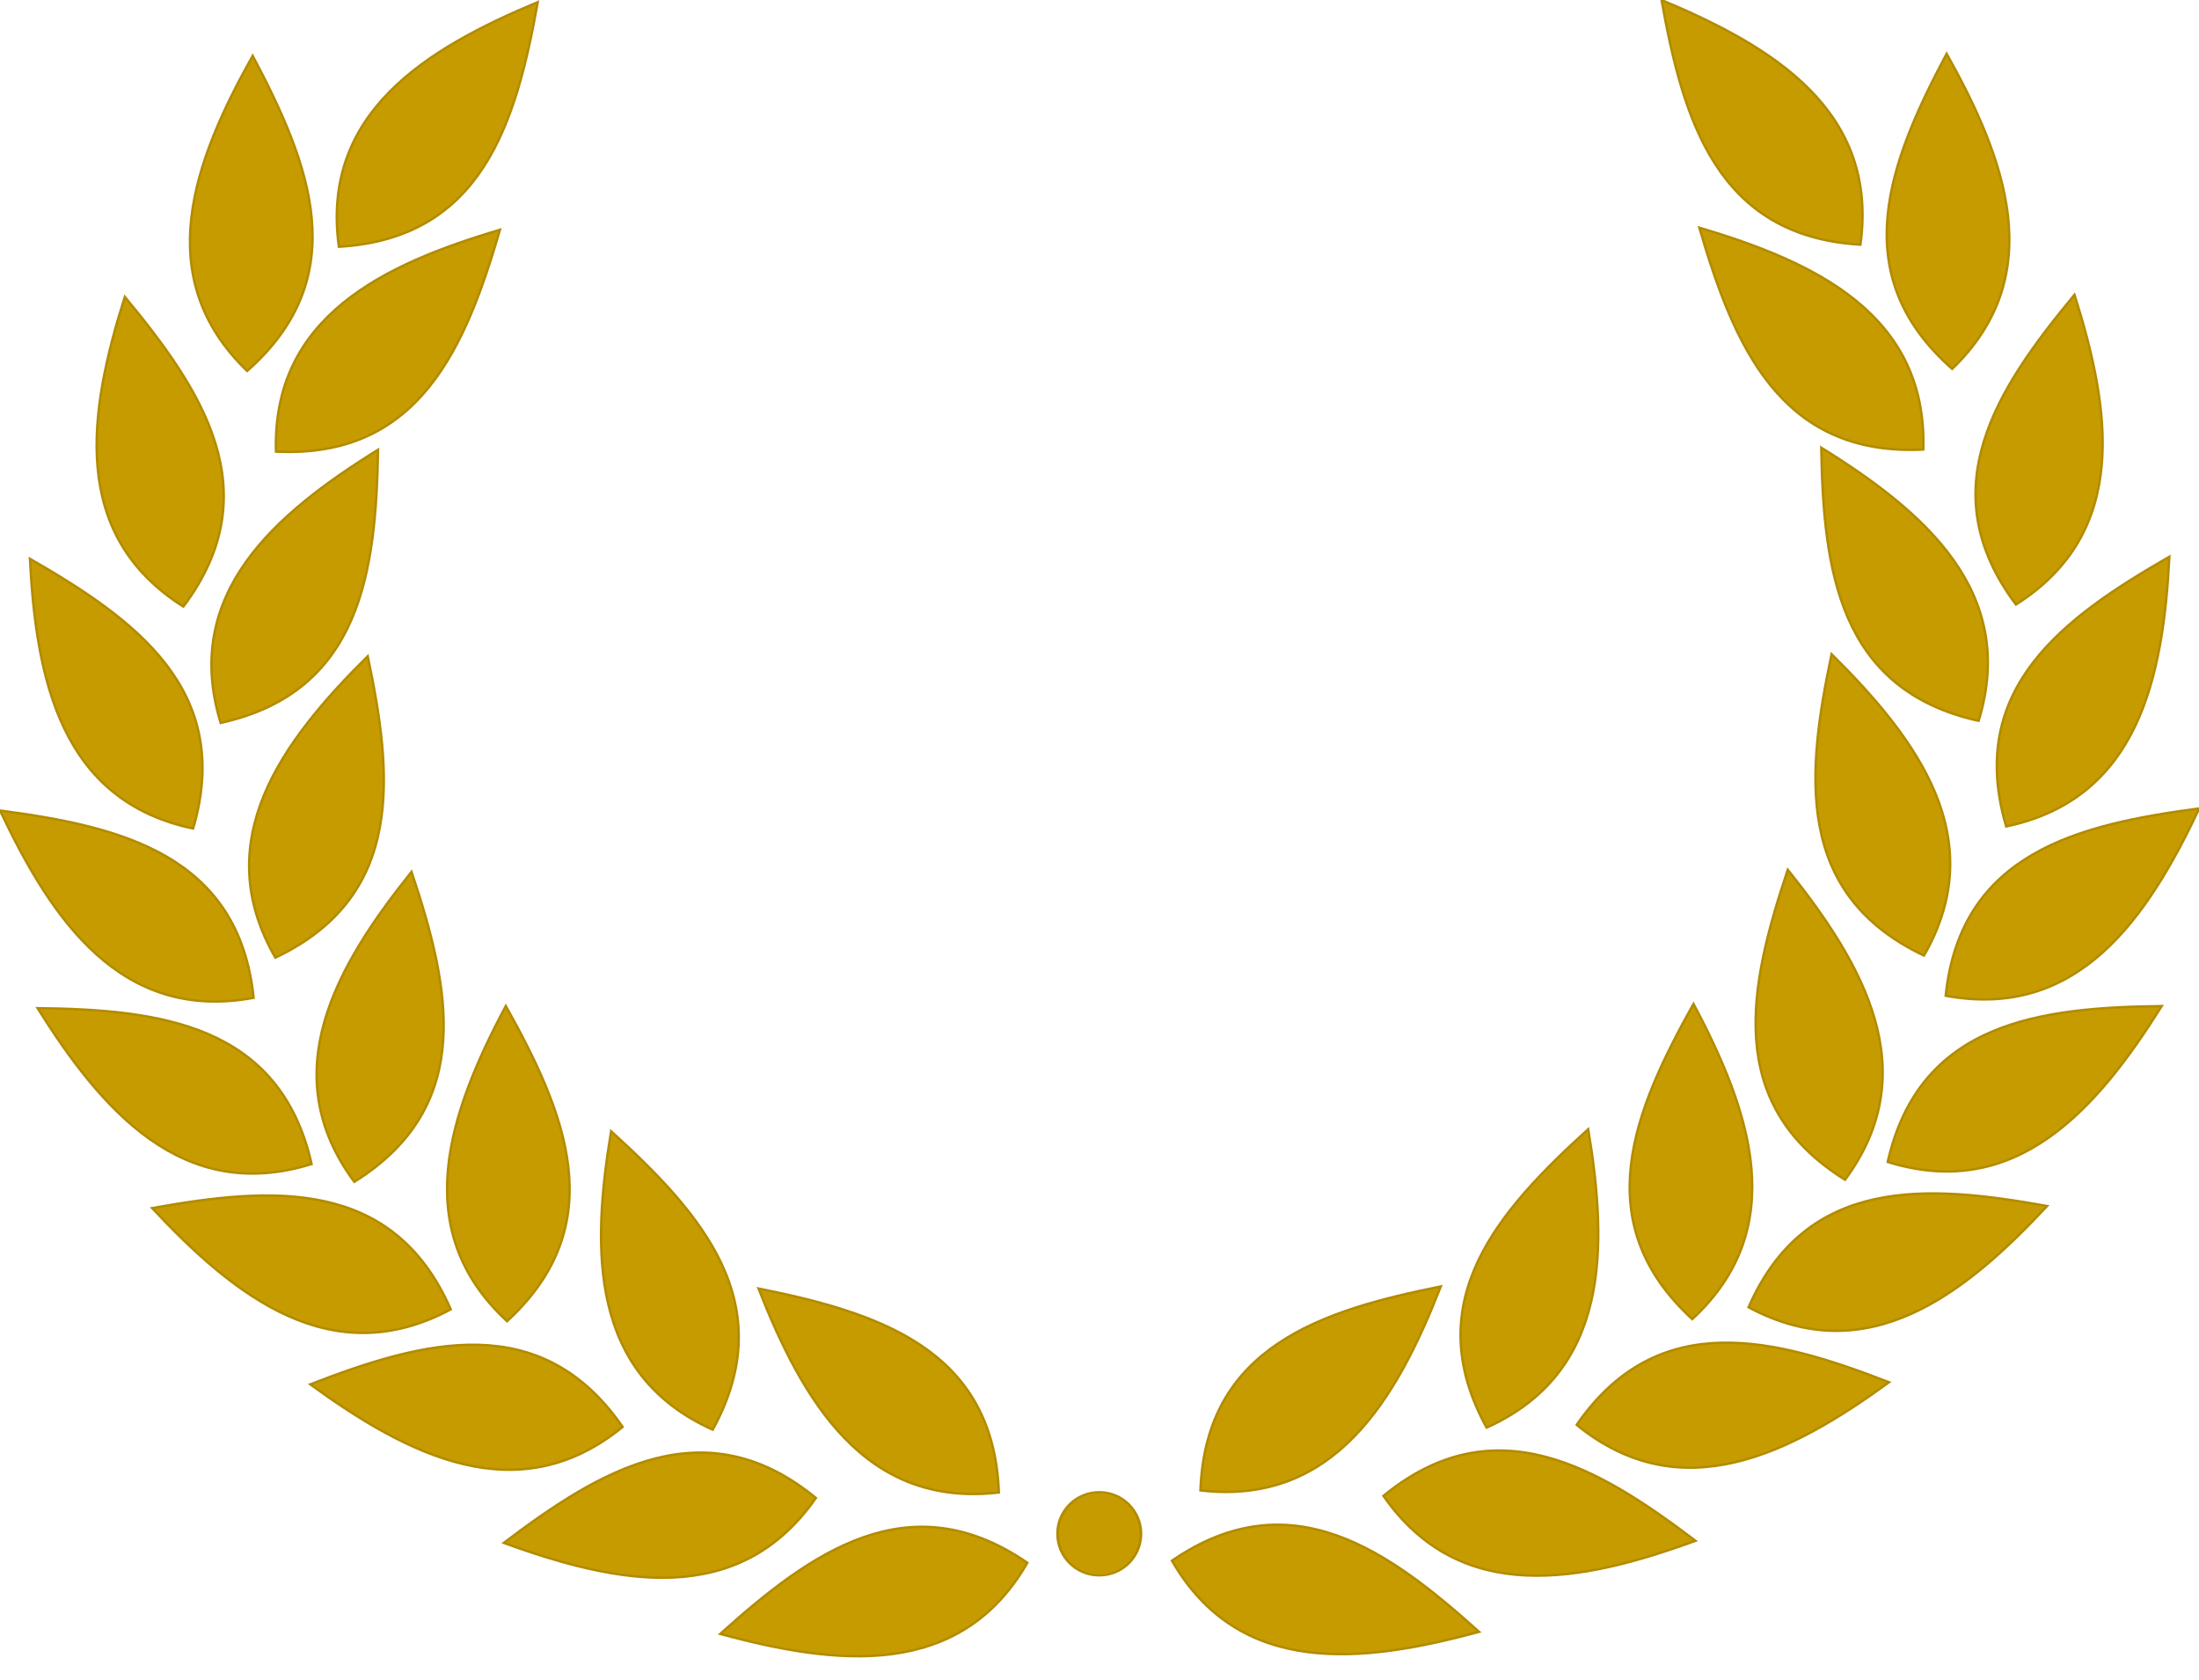
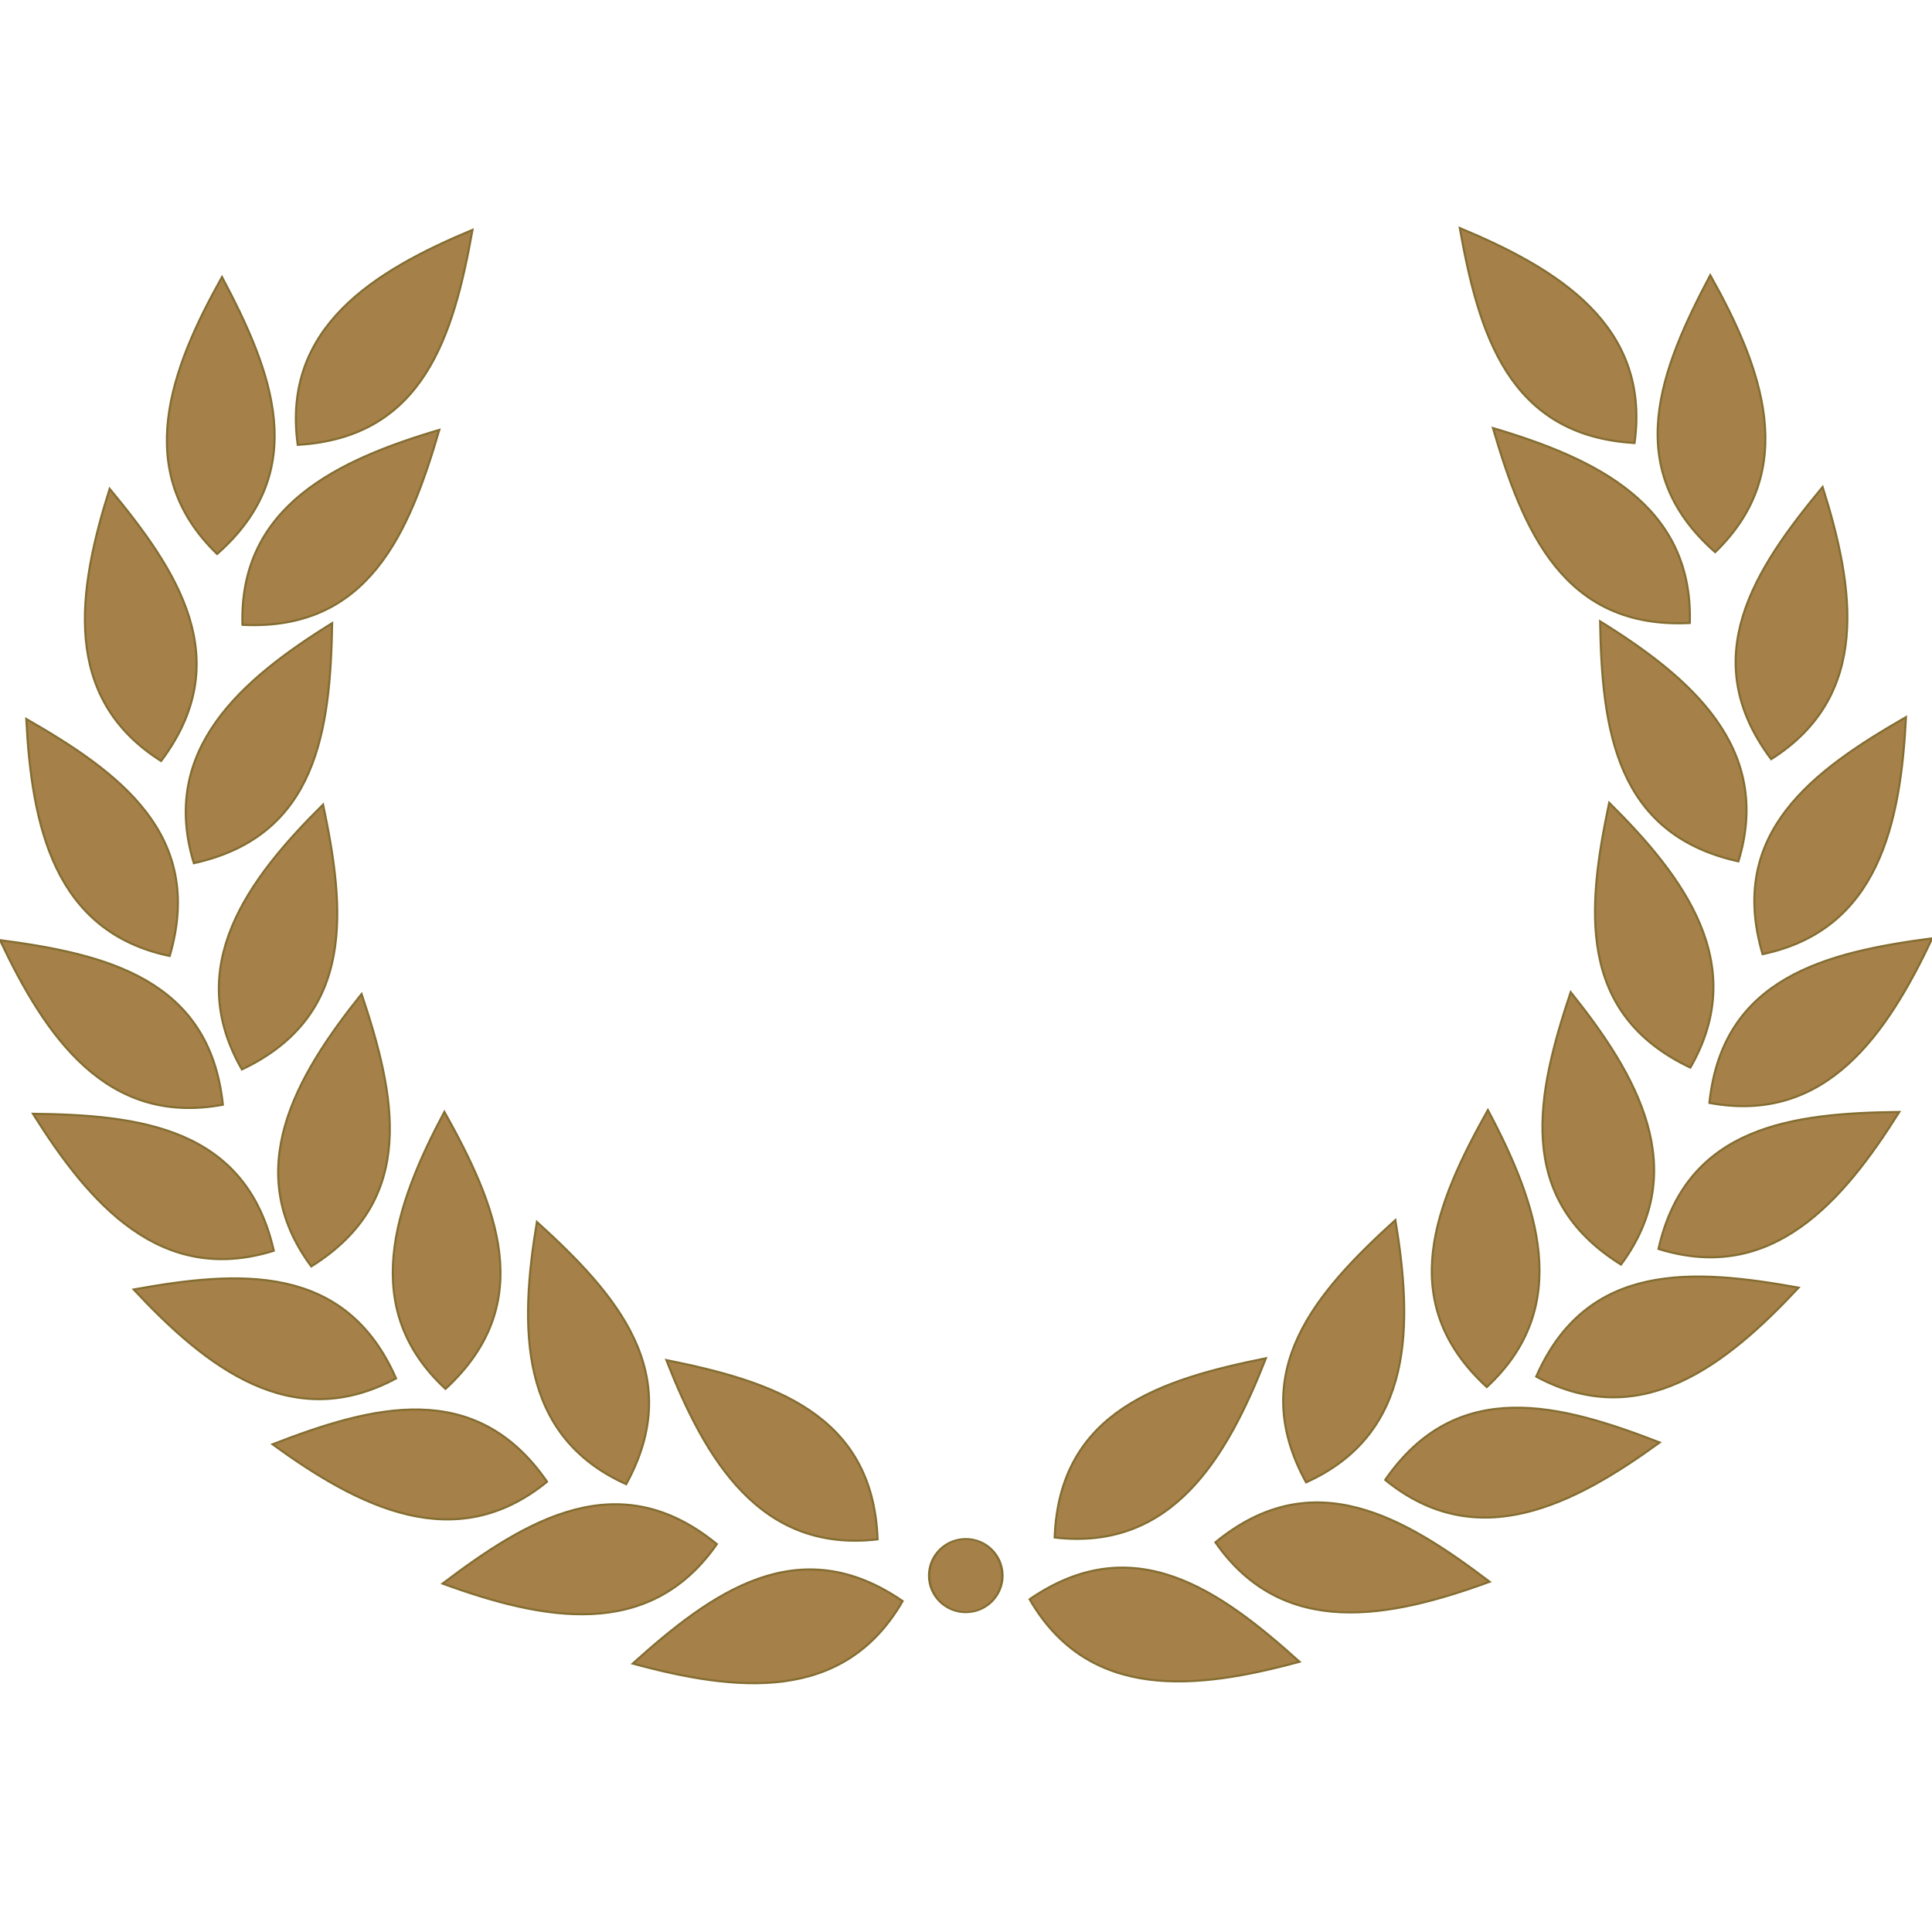
- <svg xmlns="http://www.w3.org/2000/svg" width="932" height="712">
-   <g label="Warstwa 1" id="imagebot_2">
-     <g transform="translate(-3.536 -5.32843) matrix(1 0 0 1 91.881 -228.75)" label="Warstwa 1" fill="#000000" id="imagebot_3">
-       <g fill="#000000" transform="matrix(-1 0 0 1 755.44 -.88158)" id="imagebot_23">
-         <path fill-rule="evenodd" stroke="#b28b00" stroke-width="1px" fill="#c59b00" d="M347.09,896.45C296.828,861.839 255.099,892.23 216.89,926.597C266.221,939.999 318.46,946.078 347.09,896.45z" id="imagebot_40" />
-         <path fill-rule="evenodd" stroke="#b28b00" stroke-width="1px" fill="#c59b00" d="M335.01,866.66C332.78,805.674 283.489,790.333 233.11,780.186C251.801,827.765 278.105,873.309 335.01,866.66z" id="imagebot_39" />
-         <path fill-rule="evenodd" stroke="#b28b00" stroke-width="1px" fill="#c59b00" d="M257.46,868.97C210.302,830.235 166.155,856.991 125.17,888.006C173.192,905.529 224.732,916.001 257.46,868.97z" id="imagebot_38" />
-         <path fill-rule="evenodd" stroke="#b28b00" stroke-width="1px" fill="#c59b00" d="M213.73,840.05C243.116,786.565 208.687,748.1 170.654,713.53C162.276,763.958 161.476,816.55 213.73,840.05z" id="imagebot_37" />
-         <path fill-rule="evenodd" stroke="#b28b00" stroke-width="1px" fill="#c59b00" d="M175.56,838.86C140.87,788.66 91.067,802.25 43.14,820.81C84.496,850.857 131.174,875.092 175.56,838.866L175.56,838.86z" id="imagebot_36" />
-         <path fill-rule="evenodd" stroke="#b28b00" stroke-width="1px" fill="#c59b00" d="M126.56,794.08C171.454,752.743 151.072,705.314 126.032,660.43C102.026,705.561 84.515,755.155 126.56,794.08z" id="imagebot_35" />
-         <path fill-rule="evenodd" stroke="#b28b00" stroke-width="1px" fill="#c59b00" d="M102.71,789.03C78.197,733.143 26.72,737.014 -23.86,746.117C11.026,783.481 52.242,816.152 102.71,789.03z" id="imagebot_34" />
-         <path fill-rule="evenodd" stroke="#b28b00" stroke-width="1px" fill="#c59b00" d="M61.808,735C113.59,702.7 102.36,652.32 86.078,603.57C54.118,643.47 27.712,688.95 61.808,735z" id="imagebot_33" />
-         <path fill-rule="evenodd" stroke="#b28b00" stroke-width="1px" fill="#c59b00" d="M43.732,727.44C30.23,667.926 -21.05,661.992 -72.438,661.365C-45.247,704.652 -10.953,744.528 43.732,727.44z" id="imagebot_32" />
-         <path fill-rule="evenodd" stroke="#b28b00" stroke-width="1px" fill="#c59b00" d="M28.354,639.98C83.493,613.83 78.104,562.49 67.512,512.2C31.194,548.17 -0.246,590.33 28.354,639.98z" id="imagebot_31" />
-         <path fill-rule="evenodd" stroke="#b28b00" stroke-width="1px" fill="#c59b00" d="M19.165,657C12.826,596.303 -37.388,584.323 -88.345,577.597C-66.486,623.807 -37.17,667.472 19.165,657z" id="imagebot_30" />
-         <path fill-rule="evenodd" stroke="#b28b00" stroke-width="1px" fill="#c59b00" d="M5.175,540.49C64.764,527.32 70.983,476.07 71.896,424.68C28.458,451.63 -11.608,485.7 5.175,540.49z" id="imagebot_29" />
-         <path fill-rule="evenodd" stroke="#b28b00" stroke-width="1px" fill="#c59b00" d="M-6.486,585.25C10.759,526.71 -31.112,496.52 -75.669,470.9C-73.048,521.952 -62.562,573.49 -6.486,585.25z" id="imagebot_28" />
-         <path fill-rule="evenodd" stroke="#b28b00" stroke-width="1px" fill="#c59b00" d="M28.616,425.5C89.567,428.552 109.113,380.773 123.579,331.456C74.562,345.963 26.914,368.229 28.616,425.5z" id="imagebot_27" />
-         <path fill-rule="evenodd" stroke="#b28b00" stroke-width="1px" fill="#c59b00" d="M-10.627,491.19C26.002,442.378 -2.665,399.447 -35.448,359.87C-50.847,408.614 -59.048,460.56 -10.627,491.19z" id="imagebot_26" />
-         <path fill-rule="evenodd" stroke="#b28b00" stroke-width="1px" fill="#c59b00" d="M55.278,338.67C116.2,335.15 130.5,285.55 139.59,234.96C92.411,254.65 47.431,281.91 55.278,338.67z" id="imagebot_25" />
-         <path fill-rule="evenodd" stroke="#b28b00" stroke-width="1px" fill="#c59b00" d="M16.39,391.33C62.167,350.98 42.814,303.12 18.751,257.7C-6.225,302.31 -24.804,351.51 16.39,391.33z" id="imagebot_24" />
+ <svg xmlns="http://www.w3.org/2000/svg" id="SvgjsSvg1001" width="288" height="288" version="1.1">
+   <defs id="SvgjsDefs1002" />
+   <g id="SvgjsG1008">
+     <svg viewBox="0 0 932 712" width="288" height="288">
+       <g transform="translate(88.345 -234.078)" fill="#000000" class="color000 svgShape">
+         <g transform="matrix(-1 0 0 1 755.44 -.882)" fill="#000000" class="color000 svgShape">
+           <path fill="#a58048" fill-rule="evenodd" stroke="#846d31" d="M347.09 896.45C296.828 861.839 255.099 892.23 216.89 926.597 266.221 939.999 318.46 946.078 347.09 896.45zM335.01 866.66C332.78 805.674 283.489 790.333 233.11 780.186 251.801 827.765 278.105 873.309 335.01 866.66zM257.46 868.97C210.302 830.235 166.155 856.991 125.17 888.006 173.192 905.529 224.732 916.001 257.46 868.97zM213.73 840.05C243.116 786.565 208.687 748.1 170.654 713.53 162.276 763.958 161.476 816.55 213.73 840.05zM175.56 838.86C140.87 788.66 91.067 802.25 43.14 820.81 84.496 850.857 131.174 875.092 175.56 838.866L175.56 838.86zM126.56 794.08C171.454 752.743 151.072 705.314 126.032 660.43 102.026 705.561 84.515 755.155 126.56 794.08zM102.71 789.03C78.197 733.143 26.72 737.014-23.86 746.117 11.026 783.481 52.242 816.152 102.71 789.03zM61.808 735C113.59 702.7 102.36 652.32 86.078 603.57 54.118 643.47 27.712 688.95 61.808 735zM43.732 727.44C30.23 667.926-21.05 661.992-72.438 661.365-45.247 704.652-10.953 744.528 43.732 727.44zM28.354 639.98C83.493 613.83 78.104 562.49 67.512 512.2 31.194 548.17-.246 590.33 28.354 639.98zM19.165 657C12.826 596.303-37.388 584.323-88.345 577.597-66.486 623.807-37.17 667.472 19.165 657zM5.175 540.49C64.764 527.32 70.983 476.07 71.896 424.68 28.458 451.63-11.608 485.7 5.175 540.49zM-6.486 585.25C10.759 526.71-31.112 496.52-75.669 470.9-73.048 521.952-62.562 573.49-6.486 585.25zM28.616 425.5C89.567 428.552 109.113 380.773 123.579 331.456 74.562 345.963 26.914 368.229 28.616 425.5zM-10.627 491.19C26.002 442.378-2.665 399.447-35.448 359.87-50.847 408.614-59.048 460.56-10.627 491.19zM55.278 338.67C116.2 335.15 130.5 285.55 139.59 234.96 92.411 254.65 47.431 281.91 55.278 338.67zM16.39 391.33C62.167 350.98 42.814 303.12 18.751 257.7-6.225 302.31-24.804 351.51 16.39 391.33z" class="colora8a8a8 svgShape colorStroke7c7c7c svgStroke" />
+         </g>
+         <path fill="#a58048" fill-rule="evenodd" stroke="#846d31" d="M347.09 896.45C296.828 861.839 255.099 892.23 216.89 926.597 266.221 939.999 318.46 946.078 347.09 896.45zM335.01 866.66C332.78 805.674 283.489 790.333 233.11 780.186 251.801 827.765 278.105 873.309 335.01 866.66zM257.46 868.97C210.302 830.235 166.155 856.991 125.17 888.006 173.192 905.529 224.732 916.001 257.46 868.97zM213.73 840.05C243.116 786.565 208.687 748.1 170.654 713.53 162.276 763.958 161.476 816.55 213.73 840.05zM175.56 838.86C140.87 788.66 91.067 802.25 43.14 820.81 84.496 850.857 131.174 875.092 175.56 838.866L175.56 838.86zM126.56 794.08C171.454 752.743 151.072 705.314 126.032 660.43 102.026 705.561 84.515 755.155 126.56 794.08zM102.71 789.03C78.197 733.143 26.72 737.014-23.86 746.117 11.026 783.481 52.242 816.152 102.71 789.03zM61.808 735C113.59 702.7 102.36 652.32 86.078 603.57 54.118 643.47 27.712 688.95 61.808 735zM43.732 727.44C30.23 667.926-21.05 661.992-72.438 661.365-45.247 704.652-10.953 744.528 43.732 727.44zM28.354 639.98C83.493 613.83 78.104 562.49 67.512 512.2 31.194 548.17-.246 590.33 28.354 639.98zM19.165 657C12.826 596.303-37.388 584.323-88.345 577.597-66.486 623.807-37.17 667.472 19.165 657zM5.175 540.49C64.764 527.32 70.983 476.07 71.896 424.68 28.458 451.63-11.608 485.7 5.175 540.49zM-6.486 585.25C10.759 526.71-31.112 496.52-75.669 470.9-73.048 521.952-62.562 573.49-6.486 585.25zM28.616 425.5C89.567 428.552 109.113 380.773 123.579 331.456 74.562 345.963 26.914 368.229 28.616 425.5zM-10.627 491.19C26.002 442.378-2.665 399.447-35.448 359.87-50.847 408.614-59.048 460.56-10.627 491.19zM55.278 338.67C116.2 335.15 130.5 285.55 139.59 234.96 92.411 254.65 47.431 281.91 55.278 338.67zM16.39 391.33C62.167 350.98 42.814 303.12 18.751 257.7-6.225 302.31-24.804 351.51 16.39 391.33z" class="colora8a8a8 svgShape colorStroke7c7c7c svgStroke" />
+         <path fill="#a58048" stroke="#846d31" stroke-linecap="round" stroke-width=".849" d="M365.68,905.89A13.132,17.173 0 1 1 339.416,905.89A13.132,17.173 0 1 1 365.68,905.89z" transform="matrix(1.3462 0 0 1.0294 -97.05 -48.372)" class="colora8a8a8 svgShape colorStroke7c7c7c svgStroke" />
      </g>
-       <g fill="#000000" id="imagebot_5">
-         <path fill-rule="evenodd" stroke="#b28b00" stroke-width="1px" fill="#c59b00" d="M347.09,896.45C296.828,861.839 255.099,892.23 216.89,926.597C266.221,939.999 318.46,946.078 347.09,896.45z" id="imagebot_22" />
-         <path fill-rule="evenodd" stroke="#b28b00" stroke-width="1px" fill="#c59b00" d="M335.01,866.66C332.78,805.674 283.489,790.333 233.11,780.186C251.801,827.765 278.105,873.309 335.01,866.66z" id="imagebot_21" />
-         <path fill-rule="evenodd" stroke="#b28b00" stroke-width="1px" fill="#c59b00" d="M257.46,868.97C210.302,830.235 166.155,856.991 125.17,888.006C173.192,905.529 224.732,916.001 257.46,868.97z" id="imagebot_20" />
-         <path fill-rule="evenodd" stroke="#b28b00" stroke-width="1px" fill="#c59b00" d="M213.73,840.05C243.116,786.565 208.687,748.1 170.654,713.53C162.276,763.958 161.476,816.55 213.73,840.05z" id="imagebot_19" />
-         <path fill-rule="evenodd" stroke="#b28b00" stroke-width="1px" fill="#c59b00" d="M175.56,838.86C140.87,788.66 91.067,802.25 43.14,820.81C84.496,850.857 131.174,875.092 175.56,838.866L175.56,838.86z" id="imagebot_18" />
-         <path fill-rule="evenodd" stroke="#b28b00" stroke-width="1px" fill="#c59b00" d="M126.56,794.08C171.454,752.743 151.072,705.314 126.032,660.43C102.026,705.561 84.515,755.155 126.56,794.08z" id="imagebot_17" />
-         <path fill-rule="evenodd" stroke="#b28b00" stroke-width="1px" fill="#c59b00" d="M102.71,789.03C78.197,733.143 26.72,737.014 -23.86,746.117C11.026,783.481 52.242,816.152 102.71,789.03z" id="imagebot_16" />
-         <path fill-rule="evenodd" stroke="#b28b00" stroke-width="1px" fill="#c59b00" d="M61.808,735C113.59,702.7 102.36,652.32 86.078,603.57C54.118,643.47 27.712,688.95 61.808,735z" id="imagebot_15" />
-         <path fill-rule="evenodd" stroke="#b28b00" stroke-width="1px" fill="#c59b00" d="M43.732,727.44C30.23,667.926 -21.05,661.992 -72.438,661.365C-45.247,704.652 -10.953,744.528 43.732,727.44z" id="imagebot_14" />
-         <path fill-rule="evenodd" stroke="#b28b00" stroke-width="1px" fill="#c59b00" d="M28.354,639.98C83.493,613.83 78.104,562.49 67.512,512.2C31.194,548.17 -0.246,590.33 28.354,639.98z" id="imagebot_13" />
-         <path fill-rule="evenodd" stroke="#b28b00" stroke-width="1px" fill="#c59b00" d="M19.165,657C12.826,596.303 -37.388,584.323 -88.345,577.597C-66.486,623.807 -37.17,667.472 19.165,657z" id="imagebot_12" />
-         <path fill-rule="evenodd" stroke="#b28b00" stroke-width="1px" fill="#c59b00" d="M5.175,540.49C64.764,527.32 70.983,476.07 71.896,424.68C28.458,451.63 -11.608,485.7 5.175,540.49z" id="imagebot_11" />
-         <path fill-rule="evenodd" stroke="#b28b00" stroke-width="1px" fill="#c59b00" d="M-6.486,585.25C10.759,526.71 -31.112,496.52 -75.669,470.9C-73.048,521.952 -62.562,573.49 -6.486,585.25z" id="imagebot_10" />
-         <path fill-rule="evenodd" stroke="#b28b00" stroke-width="1px" fill="#c59b00" d="M28.616,425.5C89.567,428.552 109.113,380.773 123.579,331.456C74.562,345.963 26.914,368.229 28.616,425.5z" id="imagebot_9" />
-         <path fill-rule="evenodd" stroke="#b28b00" stroke-width="1px" fill="#c59b00" d="M-10.627,491.19C26.002,442.378 -2.665,399.447 -35.448,359.87C-50.847,408.614 -59.048,460.56 -10.627,491.19z" id="imagebot_8" />
-         <path fill-rule="evenodd" stroke="#b28b00" stroke-width="1px" fill="#c59b00" d="M55.278,338.67C116.2,335.15 130.5,285.55 139.59,234.96C92.411,254.65 47.431,281.91 55.278,338.67z" id="imagebot_7" />
-         <path fill-rule="evenodd" stroke="#b28b00" stroke-width="1px" fill="#c59b00" d="M16.39,391.33C62.167,350.98 42.814,303.12 18.751,257.7C-6.225,302.31 -24.804,351.51 16.39,391.33z" id="imagebot_6" />
-       </g>
-       <path stroke="#b28b00" stroke-linecap="round" stroke-width="0.849" fill="#c59b00" transform="matrix(1.3462 0 0 1.0294 -97.05 -48.372)" d="M365.68,905.89A13.132,17.173 0 1 1 339.416,905.89A13.132,17.173 0 1 1 365.68,905.89z" id="imagebot_4" />
-     </g>
+     </svg>
  </g>
</svg>
